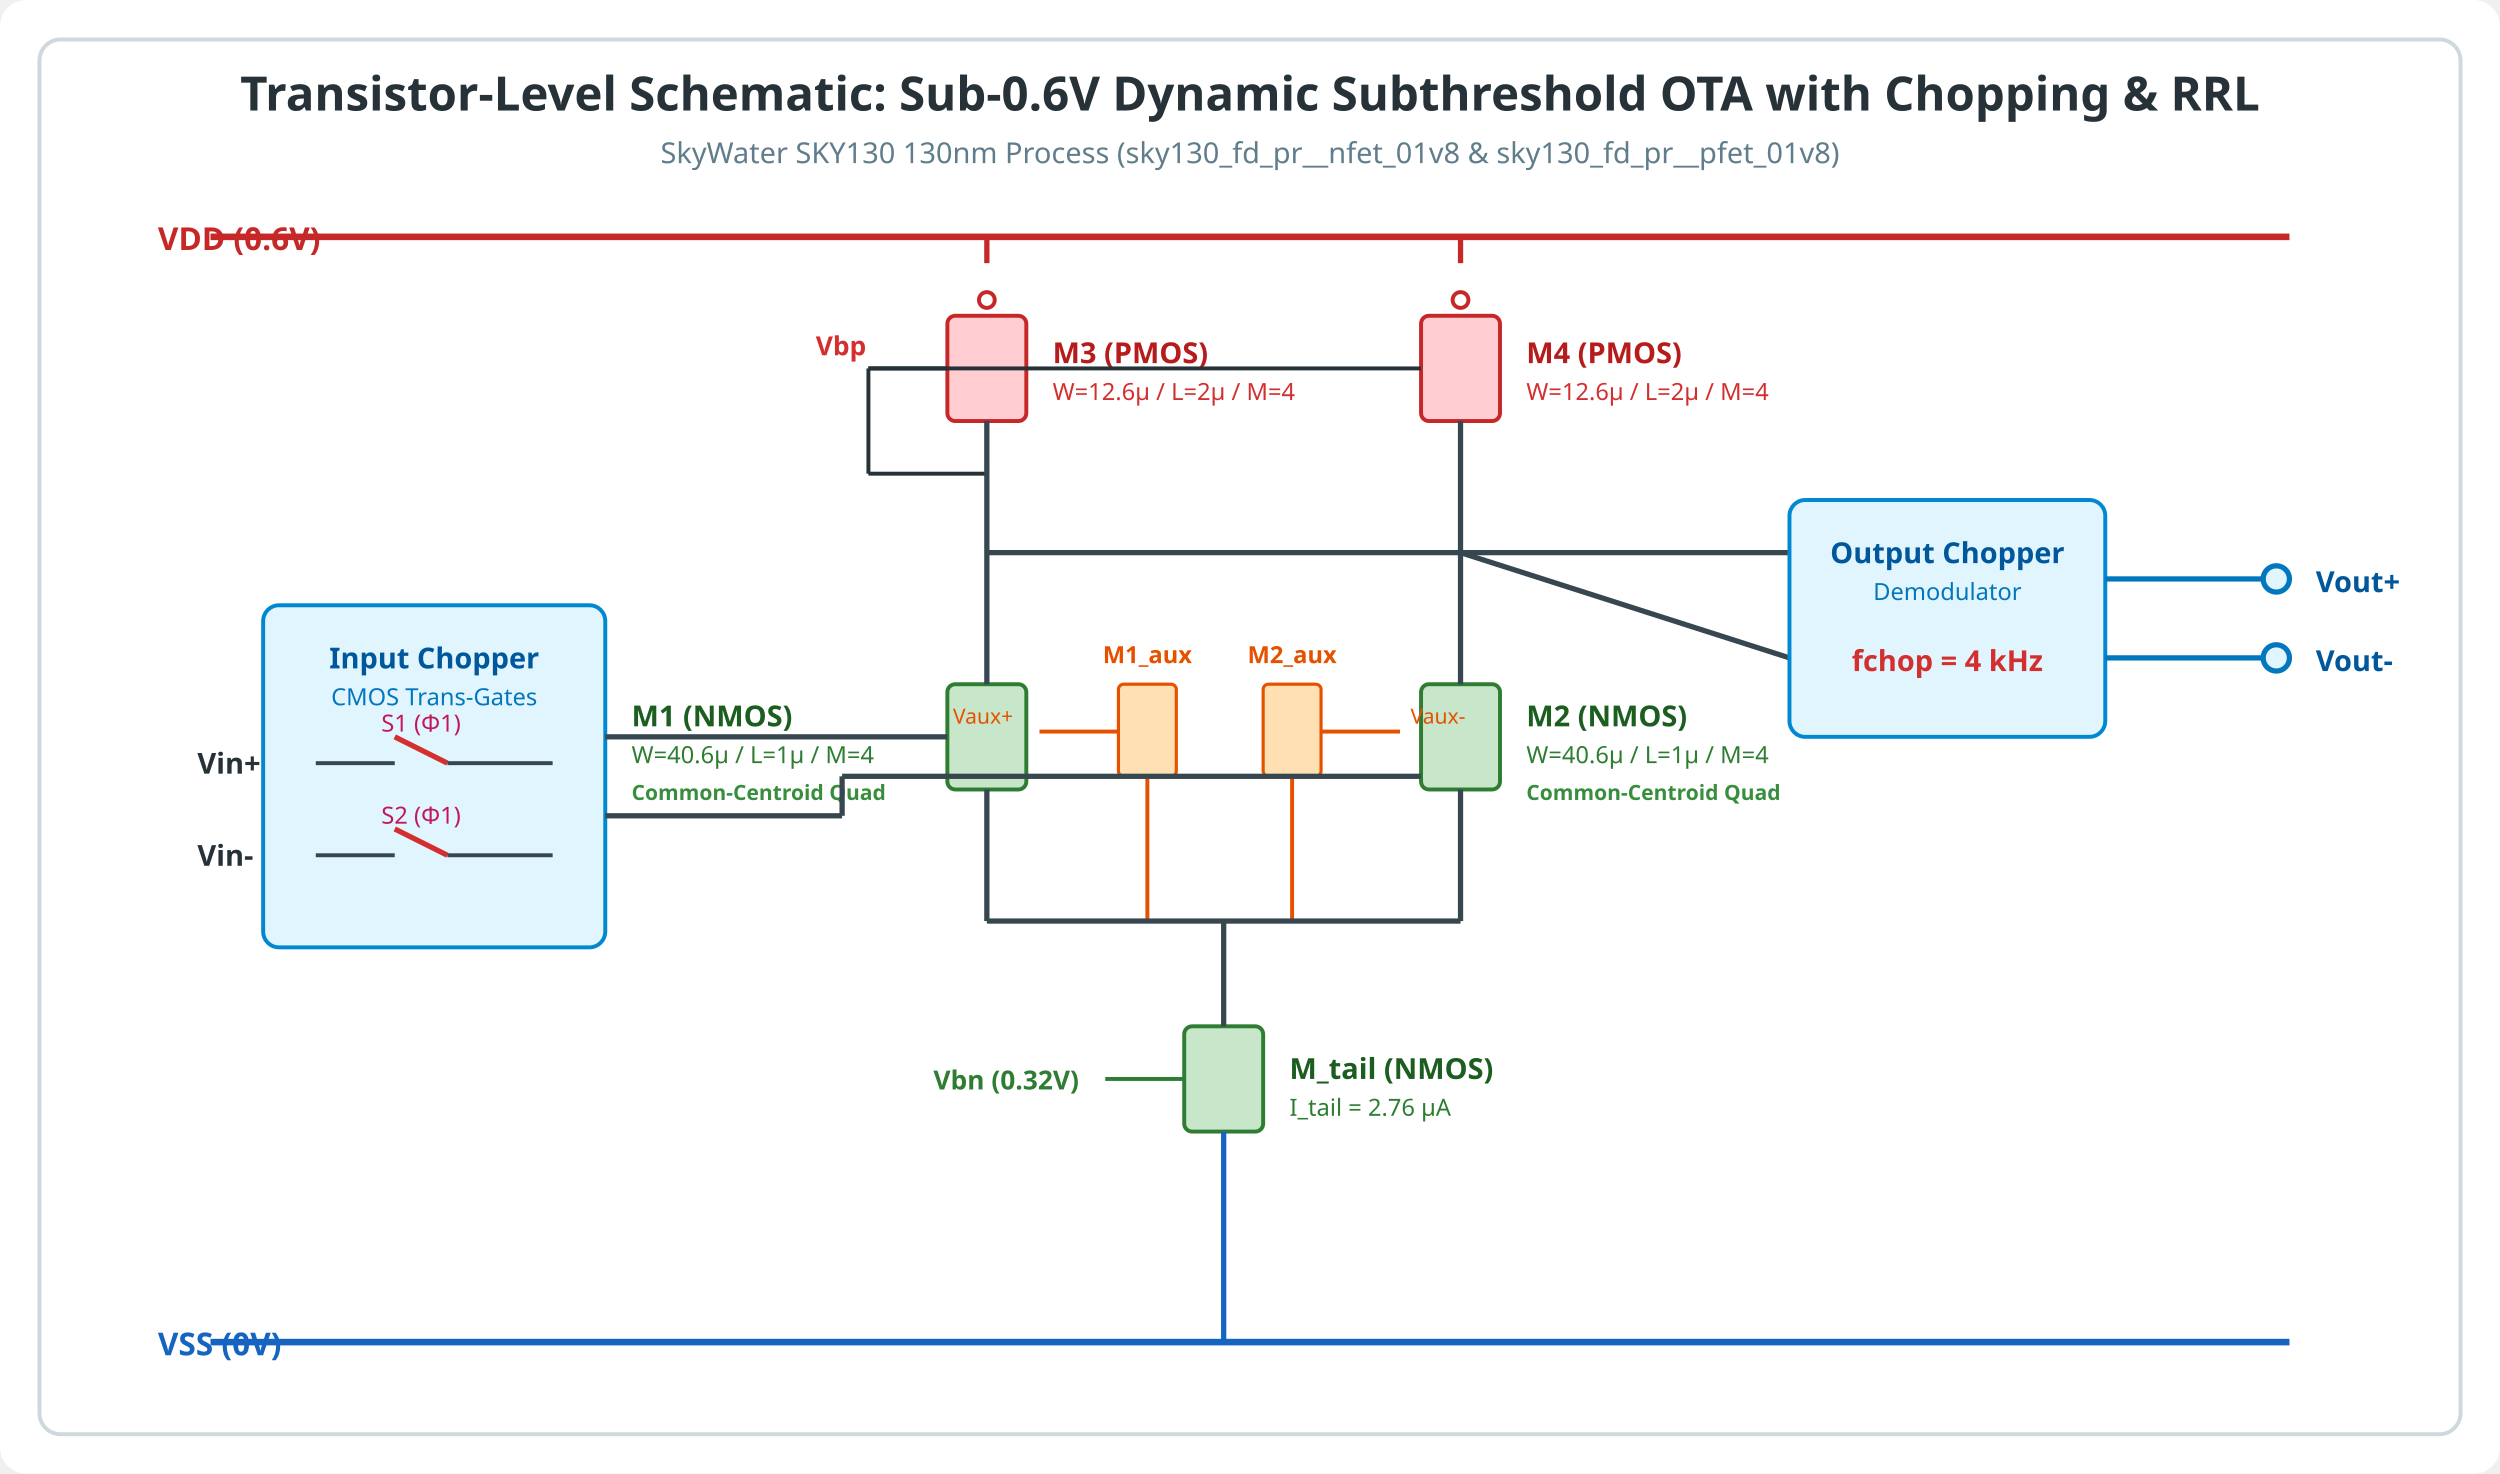
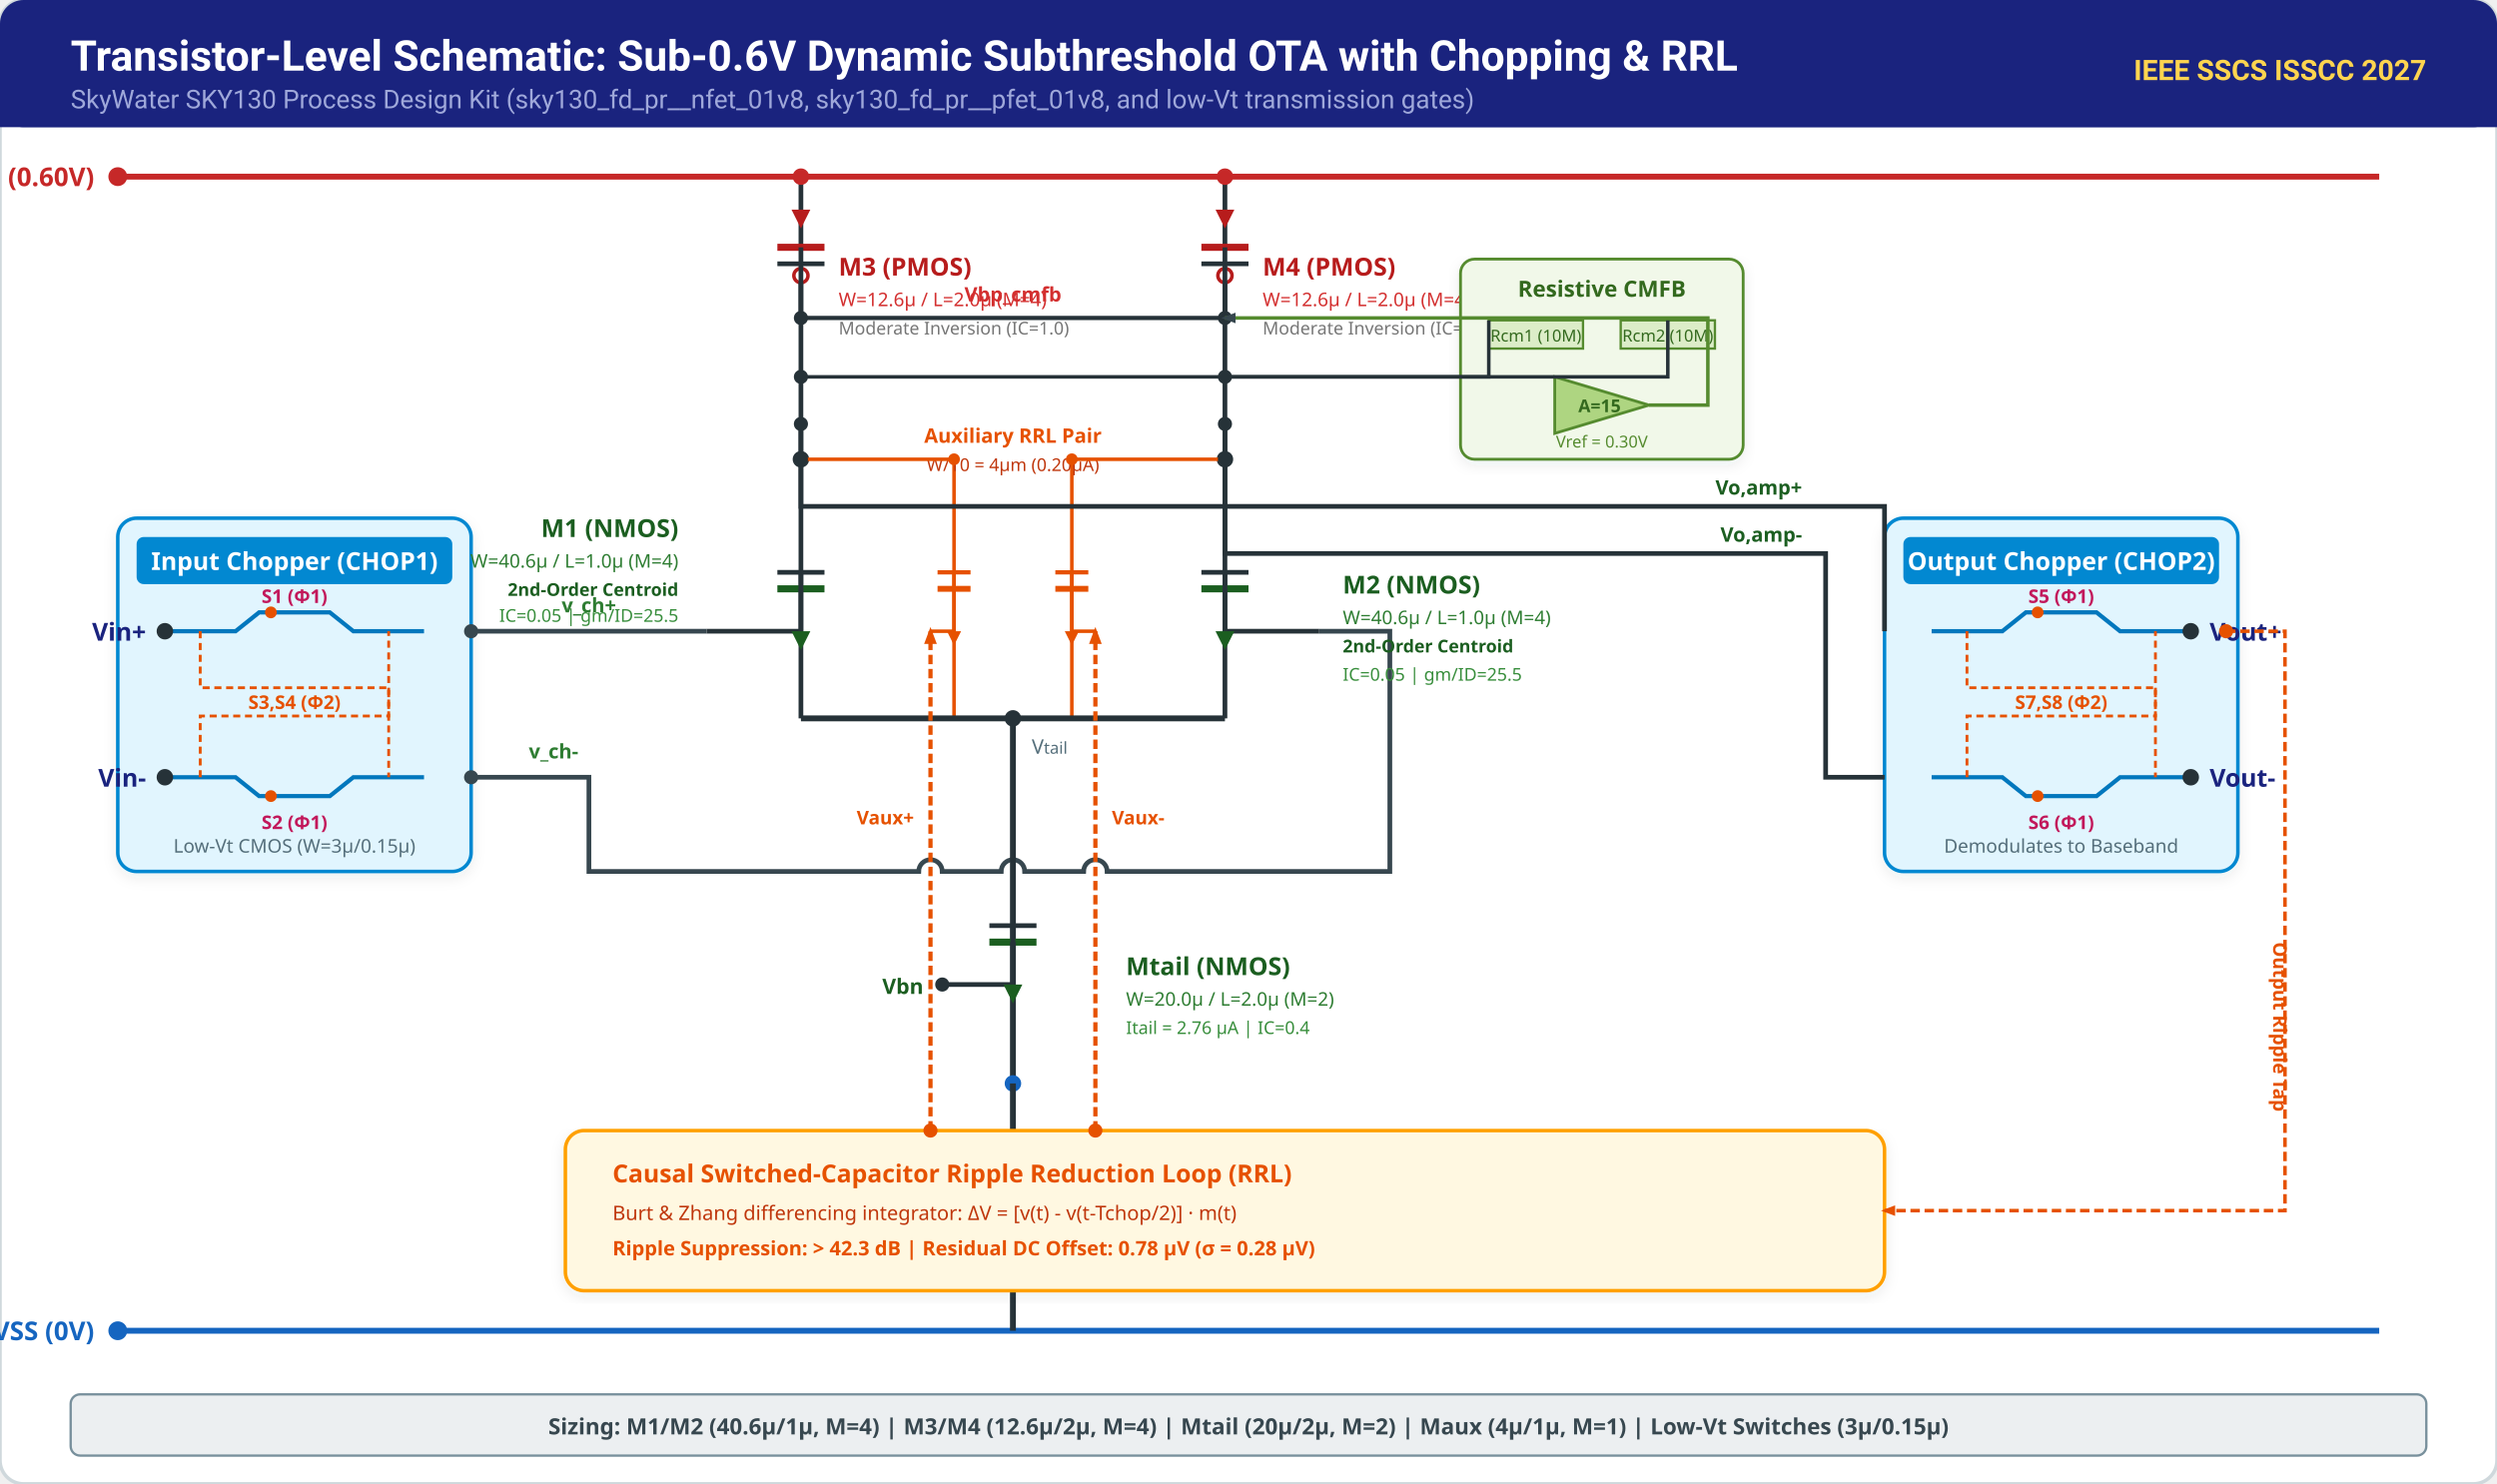
- <svg xmlns="http://www.w3.org/2000/svg" viewBox="0 0 950 560" width="950" height="560">
+ <svg xmlns="http://www.w3.org/2000/svg" viewBox="0 0 1060 630" width="1060" height="630">
  <defs>
-     <marker id="dot" viewBox="0 0 10 10" refX="5" refY="5" markerWidth="6" markerHeight="6">
-       <circle cx="5" cy="5" r="3" fill="#263238" />
+     <filter id="box_shadow" x="-4%" y="-4%" width="108%" height="112%">
+       <feDropShadow dx="0" dy="2" stdDeviation="3" flood-color="#263238" flood-opacity="0.08" />
+     </filter>
+     <marker id="arr_sm" viewBox="0 0 10 10" refX="6" refY="5" markerWidth="5" markerHeight="5" orient="auto-start-reverse">
+       <path d="M 0 2 L 8 5 L 0 8 z" fill="#37474F" />
+     </marker>
+     <marker id="arr_or" viewBox="0 0 10 10" refX="6" refY="5" markerWidth="5" markerHeight="5" orient="auto-start-reverse">
+       <path d="M 0 2 L 8 5 L 0 8 z" fill="#E65100" />
    </marker>
  </defs>
-   <rect width="950" height="560" fill="#FFFFFF" rx="10" />
-   <rect x="15" y="15" width="920" height="530" fill="none" stroke="#CFD8DC" stroke-width="1.5" rx="8" />
-   <text x="475" y="42" text-anchor="middle" font-family="sans-serif" font-size="18" font-weight="bold" fill="#263238">Transistor-Level Schematic: Sub-0.6V Dynamic Subthreshold OTA with Chopping &amp; RRL</text>
-   <text x="475" y="62" text-anchor="middle" font-family="sans-serif" font-size="11" fill="#607D8B">SkyWater SKY130 130nm Process (sky130_fd_pr__nfet_01v8 &amp; sky130_fd_pr__pfet_01v8)</text>
-   <line x1="80" y1="90" x2="870" y2="90" stroke="#C62828" stroke-width="2.5" />
-   <text x="60" y="95" font-family="sans-serif" font-size="12" font-weight="bold" fill="#C62828">VDD (0.6V)</text>
-   <line x1="80" y1="510" x2="870" y2="510" stroke="#1565C0" stroke-width="2.5" />
-   <text x="60" y="515" font-family="sans-serif" font-size="12" font-weight="bold" fill="#1565C0">VSS (0V)</text>
-   <g transform="translate(100, 230)">
-     <rect x="0" y="0" width="130" height="130" rx="6" fill="#E1F5FE" stroke="#0288D1" stroke-width="1.5" />
-     <text x="65" y="24" text-anchor="middle" font-family="sans-serif" font-size="11" font-weight="bold" fill="#01579B">Input Chopper</text>
-     <text x="65" y="38" text-anchor="middle" font-family="sans-serif" font-size="9" fill="#0277BD">CMOS Trans-Gates</text>
-     <line x1="20" y1="60" x2="50" y2="60" stroke="#37474F" stroke-width="1.5" />
-     <line x1="50" y1="50" x2="70" y2="60" stroke="#D32F2F" stroke-width="2" />
-     <line x1="70" y1="60" x2="110" y2="60" stroke="#37474F" stroke-width="1.5" />
-     <text x="60" y="48" text-anchor="middle" font-family="sans-serif" font-size="9" fill="#C2185B">S1 (Φ1)</text>
-     <line x1="20" y1="95" x2="50" y2="95" stroke="#37474F" stroke-width="1.5" />
-     <line x1="50" y1="85" x2="70" y2="95" stroke="#D32F2F" stroke-width="2" />
-     <line x1="70" y1="95" x2="110" y2="95" stroke="#37474F" stroke-width="1.5" />
-     <text x="60" y="83" text-anchor="middle" font-family="sans-serif" font-size="9" fill="#C2185B">S2 (Φ1)</text>
-     <text x="-25" y="64" font-family="sans-serif" font-size="11" font-weight="bold" fill="#263238">Vin+</text>
-     <text x="-25" y="99" font-family="sans-serif" font-size="11" font-weight="bold" fill="#263238">Vin-</text>
-   </g>
-   <g transform="translate(360, 100)">
-     <rect x="0" y="20" width="30" height="40" rx="3" fill="#FFCDD2" stroke="#C62828" stroke-width="1.5" />
-     <circle cx="15" cy="14" r="3" fill="none" stroke="#C62828" stroke-width="1.5" />
-     <text x="40" y="38" font-family="sans-serif" font-size="11" font-weight="bold" fill="#B71C1C">M3 (PMOS)</text>
-     <text x="40" y="52" font-family="sans-serif" font-size="9" fill="#D32F2F">W=12.6µ / L=2µ / M=4</text>
-     <line x1="15" y1="0" x2="15" y2="-10" stroke="#C62828" stroke-width="2" />
-   </g>
-   <g transform="translate(540, 100)">
-     <rect x="0" y="20" width="30" height="40" rx="3" fill="#FFCDD2" stroke="#C62828" stroke-width="1.5" />
-     <circle cx="15" cy="14" r="3" fill="none" stroke="#C62828" stroke-width="1.5" />
-     <text x="40" y="38" font-family="sans-serif" font-size="11" font-weight="bold" fill="#B71C1C">M4 (PMOS)</text>
-     <text x="40" y="52" font-family="sans-serif" font-size="9" fill="#D32F2F">W=12.6µ / L=2µ / M=4</text>
-     <line x1="15" y1="0" x2="15" y2="-10" stroke="#C62828" stroke-width="2" />
-   </g>
-   <line x1="330" y1="140" x2="360" y2="140" stroke="#263238" stroke-width="1.5" />
-   <line x1="375" y1="160" x2="375" y2="180" stroke="#263238" stroke-width="1.5" />
-   <line x1="375" y1="180" x2="330" y2="180" stroke="#263238" stroke-width="1.5" />
-   <line x1="330" y1="180" x2="330" y2="140" stroke="#263238" stroke-width="1.5" />
-   <line x1="330" y1="140" x2="540" y2="140" stroke="#263238" stroke-width="1.5" />
-   <text x="310" y="135" font-family="sans-serif" font-size="10" font-weight="bold" fill="#D32F2F">Vbp</text>
-   <g transform="translate(360, 260)">
-     <rect x="0" y="0" width="30" height="40" rx="3" fill="#C8E6C9" stroke="#2E7D32" stroke-width="1.5" />
-     <text x="-120" y="16" font-family="sans-serif" font-size="11" font-weight="bold" fill="#1B5E20">M1 (NMOS)</text>
-     <text x="-120" y="30" font-family="sans-serif" font-size="9" fill="#2E7D32">W=40.6µ / L=1µ / M=4</text>
-     <text x="-120" y="44" font-family="sans-serif" font-size="8" font-weight="bold" fill="#388E3C">Common-Centroid Quad</text>
-   </g>
-   <g transform="translate(540, 260)">
-     <rect x="0" y="0" width="30" height="40" rx="3" fill="#C8E6C9" stroke="#2E7D32" stroke-width="1.5" />
-     <text x="40" y="16" font-family="sans-serif" font-size="11" font-weight="bold" fill="#1B5E20">M2 (NMOS)</text>
-     <text x="40" y="30" font-family="sans-serif" font-size="9" fill="#2E7D32">W=40.6µ / L=1µ / M=4</text>
-     <text x="40" y="44" font-family="sans-serif" font-size="8" font-weight="bold" fill="#388E3C">Common-Centroid Quad</text>
-   </g>
-   <g transform="translate(425, 260)">
-     <rect x="0" y="0" width="22" height="35" rx="2" fill="#FFE0B2" stroke="#E65100" stroke-width="1.2" />
-     <text x="11" y="-8" text-anchor="middle" font-family="sans-serif" font-size="9" font-weight="bold" fill="#E65100">M1_aux</text>
-     <line x1="-30" y1="18" x2="0" y2="18" stroke="#E65100" stroke-width="1.5" />
-     <text x="-40" y="15" text-anchor="end" font-family="sans-serif" font-size="8" fill="#E65100">Vaux+</text>
-   </g>
-   <g transform="translate(480, 260)">
-     <rect x="0" y="0" width="22" height="35" rx="2" fill="#FFE0B2" stroke="#E65100" stroke-width="1.2" />
-     <text x="11" y="-8" text-anchor="middle" font-family="sans-serif" font-size="9" font-weight="bold" fill="#E65100">M2_aux</text>
-     <line x1="22" y1="18" x2="52" y2="18" stroke="#E65100" stroke-width="1.5" />
-     <text x="56" y="15" font-family="sans-serif" font-size="8" fill="#E65100">Vaux-</text>
-   </g>
-   <line x1="375" y1="300" x2="375" y2="350" stroke="#37474F" stroke-width="2" />
-   <line x1="555" y1="300" x2="555" y2="350" stroke="#37474F" stroke-width="2" />
-   <line x1="436" y1="295" x2="436" y2="350" stroke="#E65100" stroke-width="1.5" />
-   <line x1="491" y1="295" x2="491" y2="350" stroke="#E65100" stroke-width="1.5" />
-   <line x1="375" y1="350" x2="555" y2="350" stroke="#37474F" stroke-width="2" />
-   <g transform="translate(450, 390)">
-     <rect x="0" y="0" width="30" height="40" rx="3" fill="#C8E6C9" stroke="#2E7D32" stroke-width="1.5" />
-     <text x="40" y="20" font-family="sans-serif" font-size="11" font-weight="bold" fill="#1B5E20">M_tail (NMOS)</text>
-     <text x="40" y="34" font-family="sans-serif" font-size="9" fill="#2E7D32">I_tail = 2.76 µA</text>
-     <line x1="15" y1="-40" x2="15" y2="0" stroke="#37474F" stroke-width="2" />
-     <line x1="15" y1="40" x2="15" y2="120" stroke="#1565C0" stroke-width="2" />
-     <line x1="-30" y1="20" x2="0" y2="20" stroke="#2E7D32" stroke-width="1.5" />
-     <text x="-40" y="24" text-anchor="end" font-family="sans-serif" font-size="10" font-weight="bold" fill="#2E7D32">Vbn (0.32V)</text>
-   </g>
-   <line x1="375" y1="160" x2="375" y2="260" stroke="#37474F" stroke-width="2" />
-   <line x1="555" y1="160" x2="555" y2="260" stroke="#37474F" stroke-width="2" />
-   <line x1="375" y1="210" x2="680" y2="210" stroke="#37474F" stroke-width="2" />
-   <line x1="555" y1="210" x2="680" y2="250" stroke="#37474F" stroke-width="2" />
-   <g transform="translate(680, 190)">
-     <rect x="0" y="0" width="120" height="90" rx="6" fill="#E1F5FE" stroke="#0288D1" stroke-width="1.5" />
-     <text x="60" y="24" text-anchor="middle" font-family="sans-serif" font-size="11" font-weight="bold" fill="#01579B">Output Chopper</text>
-     <text x="60" y="38" text-anchor="middle" font-family="sans-serif" font-size="9" fill="#0277BD">Demodulator</text>
-     <text x="60" y="65" text-anchor="middle" font-family="sans-serif" font-size="11" font-weight="bold" fill="#D32F2F">fchop = 4 kHz</text>
-   </g>
-   <line x1="800" y1="220" x2="860" y2="220" stroke="#0277BD" stroke-width="2" />
-   <line x1="800" y1="250" x2="860" y2="250" stroke="#0277BD" stroke-width="2" />
-   <circle cx="865" cy="220" r="5" fill="#E1F5FE" stroke="#0277BD" stroke-width="2" />
-   <circle cx="865" cy="250" r="5" fill="#E1F5FE" stroke="#0277BD" stroke-width="2" />
-   <text x="880" y="225" font-family="sans-serif" font-size="11" font-weight="bold" fill="#01579B">Vout+</text>
-   <text x="880" y="255" font-family="sans-serif" font-size="11" font-weight="bold" fill="#01579B">Vout-</text>
-   <line x1="230" y1="280" x2="360" y2="280" stroke="#37474F" stroke-width="2" />
-   <line x1="230" y1="310" x2="320" y2="310" stroke="#37474F" stroke-width="2" />
-   <line x1="320" y1="310" x2="320" y2="295" stroke="#37474F" stroke-width="2" />
-   <line x1="320" y1="295" x2="540" y2="295" stroke="#37474F" stroke-width="2" />
+   <rect width="1060" height="630" fill="#FFFFFF" rx="10" stroke="#CFD8DC" stroke-width="1.5" />
+   <rect x="0" y="0" width="1060" height="54" fill="#1A237E" rx="10" />
+   <rect x="0" y="42" width="1060" height="12" fill="#1A237E" />
+   <text x="30" y="30" font-family="'Segoe UI', -apple-system, Roboto, Helvetica, Arial, sans-serif" font-size="18" font-weight="bold" fill="#FFFFFF">Transistor-Level Schematic: Sub-0.6V Dynamic Subthreshold OTA with Chopping &amp; RRL</text>
+   <text x="30" y="46" font-family="'Segoe UI', -apple-system, Roboto, Helvetica, Arial, sans-serif" font-size="11" fill="#9FA8DA">SkyWater SKY130 Process Design Kit (sky130_fd_pr__nfet_01v8, sky130_fd_pr__pfet_01v8, and low-Vt transmission gates)</text>
+   <text x="1030" y="34" text-anchor="end" font-family="'Segoe UI', -apple-system, Roboto, Helvetica, Arial, sans-serif" font-size="12" font-weight="bold" fill="#FFD54F">IEEE SSCS ISSCC 2027</text>
+   <line x1="50" y1="75" x2="1010" y2="75" stroke="#C62828" stroke-width="2.5" />
+   <circle cx="50" cy="75" r="4" fill="#C62828" />
+   <text x="40" y="79" text-anchor="end" font-family="sans-serif" font-size="11" font-weight="bold" fill="#C62828">VDD (0.60V)</text>
+   <line x1="50" y1="565" x2="1010" y2="565" stroke="#1565C0" stroke-width="2.5" />
+   <circle cx="50" cy="565" r="4" fill="#1565C0" />
+   <text x="40" y="569" text-anchor="end" font-family="sans-serif" font-size="11" font-weight="bold" fill="#1565C0">VSS (0V)</text>
+   <g transform="translate(50, 220)">
+     <rect x="0" y="0" width="150" height="150" rx="8" fill="#E1F5FE" stroke="#0288D1" stroke-width="1.5" filter="url(#box_shadow)" />
+     <rect x="8" y="8" width="134" height="20" rx="3" fill="#0288D1" />
+     <text x="75" y="22" text-anchor="middle" font-family="sans-serif" font-size="10.5" font-weight="bold" fill="#FFFFFF">Input Chopper (CHOP1)</text>
+     <path d="M 20 48 L 50 48 L 60 40 L 90 40 L 100 48 L 130 48" fill="none" stroke="#0277BD" stroke-width="1.8" />
+     <circle cx="65" cy="40" r="2.5" fill="#E65100" />
+     <text x="75" y="36" text-anchor="middle" font-family="sans-serif" font-size="8" font-weight="bold" fill="#C2185B">S1 (Φ1)</text>
+     <path d="M 20 110 L 50 110 L 60 118 L 90 118 L 100 110 L 130 110" fill="none" stroke="#0277BD" stroke-width="1.8" />
+     <circle cx="65" cy="118" r="2.5" fill="#E65100" />
+     <text x="75" y="132" text-anchor="middle" font-family="sans-serif" font-size="8" font-weight="bold" fill="#C2185B">S2 (Φ1)</text>
+     <path d="M 35 48 L 35 72 L 115 72 L 115 110" fill="none" stroke="#E65100" stroke-width="1.2" stroke-dasharray="3,2" />
+     <path d="M 35 110 L 35 84 L 115 84 L 115 48" fill="none" stroke="#E65100" stroke-width="1.2" stroke-dasharray="3,2" />
+     <text x="75" y="81" text-anchor="middle" font-family="sans-serif" font-size="8" font-weight="bold" fill="#E65100">S3,S4 (Φ2)</text>
+     <circle cx="20" cy="48" r="3.5" fill="#263238" />
+     <circle cx="20" cy="110" r="3.5" fill="#263238" />
+     <text x="12" y="52" text-anchor="end" font-family="sans-serif" font-size="10.5" font-weight="bold" fill="#1A237E">Vin+</text>
+     <text x="12" y="114" text-anchor="end" font-family="sans-serif" font-size="10.5" font-weight="bold" fill="#1A237E">Vin-</text>
+     <text x="75" y="142" text-anchor="middle" font-family="sans-serif" font-size="8" fill="#546E7A">Low-Vt CMOS (W=3µ/0.15µ)</text>
+   </g>
+   <line x1="200" y1="268" x2="300" y2="268" stroke="#37474F" stroke-width="2" />
+   <circle cx="200" cy="268" r="3" fill="#37474F" />
+   <text x="250" y="260" text-anchor="middle" font-family="sans-serif" font-size="8.5" font-weight="bold" fill="#2E7D32">v_ch+</text>
+   <path d="M 200 330 L 250 330 L 250 370 L 390 370 A 5 5 0 0 1 400 370 L 425 370 A 5 5 0 0 1 435 370 L 460 370 A 5 5 0 0 1 470 370 L 590 370 L 590 268 L 560 268" fill="none" stroke="#37474F" stroke-width="2" />
+   <circle cx="200" cy="330" r="3" fill="#37474F" />
+   <text x="235" y="322" text-anchor="middle" font-family="sans-serif" font-size="8.5" font-weight="bold" fill="#2E7D32">v_ch-</text>
+   <g transform="translate(300, 95)">
+     <line x1="40" y1="-20" x2="40" y2="10" stroke="#263238" stroke-width="2" />
+     <circle cx="40" cy="-20" r="3.5" fill="#C62828" />
+     <polygon points="40,2 36,-6 44,-6" fill="#B71C1C" />
+     <line x1="30" y1="10" x2="50" y2="10" stroke="#B71C1C" stroke-width="3" />
+     <line x1="30" y1="17" x2="50" y2="17" stroke="#263238" stroke-width="2" />
+     <circle cx="40" cy="22" r="3" fill="#FFFFFF" stroke="#B71C1C" stroke-width="1.5" />
+     <line x1="40" y1="25" x2="40" y2="40" stroke="#263238" stroke-width="2" />
+     <line x1="40" y1="10" x2="40" y2="65" stroke="#263238" stroke-width="2" />
+     <text x="56" y="22" font-family="sans-serif" font-size="10.5" font-weight="bold" fill="#B71C1C">M3 (PMOS)</text>
+     <text x="56" y="35" font-family="sans-serif" font-size="8" fill="#D32F2F">W=12.6µ / L=2.0µ (M=4)</text>
+     <text x="56" y="47" font-family="sans-serif" font-size="7.5" fill="#757575">Moderate Inversion (IC=1.0)</text>
+   </g>
+   <g transform="translate(480, 95)">
+     <line x1="40" y1="-20" x2="40" y2="10" stroke="#263238" stroke-width="2" />
+     <circle cx="40" cy="-20" r="3.5" fill="#C62828" />
+     <polygon points="40,2 36,-6 44,-6" fill="#B71C1C" />
+     <line x1="30" y1="10" x2="50" y2="10" stroke="#B71C1C" stroke-width="3" />
+     <line x1="30" y1="17" x2="50" y2="17" stroke="#263238" stroke-width="2" />
+     <circle cx="40" cy="22" r="3" fill="#FFFFFF" stroke="#B71C1C" stroke-width="1.5" />
+     <line x1="40" y1="25" x2="40" y2="40" stroke="#263238" stroke-width="2" />
+     <line x1="40" y1="10" x2="40" y2="65" stroke="#263238" stroke-width="2" />
+     <text x="56" y="22" font-family="sans-serif" font-size="10.5" font-weight="bold" fill="#B71C1C">M4 (PMOS)</text>
+     <text x="56" y="35" font-family="sans-serif" font-size="8" fill="#D32F2F">W=12.6µ / L=2.0µ (M=4)</text>
+     <text x="56" y="47" font-family="sans-serif" font-size="7.5" fill="#757575">Moderate Inversion (IC=1.0)</text>
+   </g>
+   <line x1="340" y1="135" x2="520" y2="135" stroke="#263238" stroke-width="1.8" />
+   <circle cx="340" cy="135" r="3" fill="#263238" />
+   <circle cx="520" cy="135" r="3" fill="#263238" />
+   <text x="430" y="128" text-anchor="middle" font-family="sans-serif" font-size="8.5" font-weight="bold" fill="#D32F2F">Vbp_cmfb</text>
+   <g transform="translate(300, 240)">
+     <line x1="40" y1="-80" x2="40" y2="10" stroke="#263238" stroke-width="2" />
+     <circle cx="40" cy="-45" r="3.5" fill="#263238" />
+     <line x1="30" y1="10" x2="50" y2="10" stroke="#1B5E20" stroke-width="3" />
+     <line x1="30" y1="3" x2="50" y2="3" stroke="#263238" stroke-width="2" />
+     <line x1="40" y1="3" x2="40" y2="28" stroke="#263238" stroke-width="2" />
+     <line x1="0" y1="28" x2="40" y2="28" stroke="#263238" stroke-width="2" />
+     <line x1="40" y1="10" x2="40" y2="65" stroke="#263238" stroke-width="2" />
+     <polygon points="40,36 36,28 44,28" fill="#1B5E20" />
+     <text x="-12" y="-12" text-anchor="end" font-family="sans-serif" font-size="10.5" font-weight="bold" fill="#1B5E20">M1 (NMOS)</text>
+     <text x="-12" y="1" text-anchor="end" font-family="sans-serif" font-size="8" fill="#2E7D32">W=40.6µ / L=1.0µ (M=4)</text>
+     <text x="-12" y="13" text-anchor="end" font-family="sans-serif" font-size="7.5" font-weight="bold" fill="#1B5E20">2nd-Order Centroid</text>
+     <text x="-12" y="24" text-anchor="end" font-family="sans-serif" font-size="7.5" fill="#388E3C">IC=0.05 | gm/ID=25.5</text>
+   </g>
+   <g transform="translate(480, 240)">
+     <line x1="40" y1="-80" x2="40" y2="10" stroke="#263238" stroke-width="2" />
+     <circle cx="40" cy="-45" r="3.5" fill="#263238" />
+     <line x1="30" y1="10" x2="50" y2="10" stroke="#1B5E20" stroke-width="3" />
+     <line x1="30" y1="3" x2="50" y2="3" stroke="#263238" stroke-width="2" />
+     <line x1="40" y1="3" x2="40" y2="28" stroke="#263238" stroke-width="2" />
+     <line x1="40" y1="28" x2="80" y2="28" stroke="#263238" stroke-width="2" />
+     <line x1="40" y1="10" x2="40" y2="65" stroke="#263238" stroke-width="2" />
+     <polygon points="40,36 36,28 44,28" fill="#1B5E20" />
+     <text x="90" y="12" font-family="sans-serif" font-size="10.5" font-weight="bold" fill="#1B5E20">M2 (NMOS)</text>
+     <text x="90" y="25" font-family="sans-serif" font-size="8" fill="#2E7D32">W=40.6µ / L=1.0µ (M=4)</text>
+     <text x="90" y="37" font-family="sans-serif" font-size="7.5" font-weight="bold" fill="#1B5E20">2nd-Order Centroid</text>
+     <text x="90" y="49" font-family="sans-serif" font-size="7.5" fill="#388E3C">IC=0.05 | gm/ID=25.5</text>
+   </g>
+   <g transform="translate(390, 240)">
+     <line x1="15" y1="-45" x2="15" y2="10" stroke="#E65100" stroke-width="1.5" />
+     <line x1="8" y1="10" x2="22" y2="10" stroke="#E65100" stroke-width="2.5" />
+     <line x1="8" y1="3" x2="22" y2="3" stroke="#E65100" stroke-width="1.8" />
+     <line x1="15" y1="3" x2="15" y2="28" stroke="#E65100" stroke-width="1.5" />
+     <line x1="5" y1="28" x2="15" y2="28" stroke="#E65100" stroke-width="1.5" />
+     <line x1="15" y1="10" x2="15" y2="65" stroke="#E65100" stroke-width="1.5" />
+     <polygon points="15,34 12,28 18,28" fill="#E65100" />
+     <line x1="65" y1="-45" x2="65" y2="10" stroke="#E65100" stroke-width="1.5" />
+     <line x1="58" y1="10" x2="72" y2="10" stroke="#E65100" stroke-width="2.5" />
+     <line x1="58" y1="3" x2="72" y2="3" stroke="#E65100" stroke-width="1.8" />
+     <line x1="65" y1="3" x2="65" y2="28" stroke="#E65100" stroke-width="1.5" />
+     <line x1="65" y1="28" x2="75" y2="28" stroke="#E65100" stroke-width="1.5" />
+     <line x1="65" y1="10" x2="65" y2="65" stroke="#E65100" stroke-width="1.5" />
+     <polygon points="65,34 62,28 68,28" fill="#E65100" />
+     <text x="40" y="-52" text-anchor="middle" font-family="sans-serif" font-size="8.5" font-weight="bold" fill="#E65100">Auxiliary RRL Pair</text>
+     <text x="40" y="-40" text-anchor="middle" font-family="sans-serif" font-size="7.5" fill="#BF360C">W/10 = 4µm (0.20µA)</text>
+   </g>
+   <line x1="340" y1="195" x2="405" y2="195" stroke="#E65100" stroke-width="1.5" />
+   <circle cx="340" cy="195" r="3" fill="#263238" />
+   <circle cx="405" cy="195" r="2.5" fill="#E65100" />
+   <line x1="520" y1="195" x2="455" y2="195" stroke="#E65100" stroke-width="1.5" />
+   <circle cx="520" cy="195" r="3" fill="#263238" />
+   <circle cx="455" cy="195" r="2.5" fill="#E65100" />
+   <line x1="340" y1="305" x2="520" y2="305" stroke="#263238" stroke-width="2.5" />
+   <circle cx="430" cy="305" r="3.5" fill="#263238" />
+   <text x="438" y="320" font-family="sans-serif" font-size="8.5" fill="#546E7A">V<tspan font-size="7">tail</tspan>
+   </text>
+   <g transform="translate(390, 390)">
+     <line x1="40" y1="-85" x2="40" y2="10" stroke="#263238" stroke-width="2.5" />
+     <line x1="30" y1="10" x2="50" y2="10" stroke="#1B5E20" stroke-width="3" />
+     <line x1="30" y1="3" x2="50" y2="3" stroke="#263238" stroke-width="2" />
+     <line x1="40" y1="3" x2="40" y2="28" stroke="#263238" stroke-width="2" />
+     <line x1="10" y1="28" x2="40" y2="28" stroke="#263238" stroke-width="2" />
+     <line x1="40" y1="10" x2="40" y2="70" stroke="#263238" stroke-width="2.5" />
+     <polygon points="40,36 36,28 44,28" fill="#1B5E20" />
+     <circle cx="40" cy="70" r="3.5" fill="#1565C0" />
+     <text x="88" y="24" font-family="sans-serif" font-size="10.5" font-weight="bold" fill="#1B5E20">Mtail (NMOS)</text>
+     <text x="88" y="37" font-family="sans-serif" font-size="8" fill="#2E7D32">W=20.0µ / L=2.0µ (M=2)</text>
+     <text x="88" y="49" font-family="sans-serif" font-size="7.5" fill="#388E3C">Itail = 2.76 µA | IC=0.4</text>
+     <circle cx="10" cy="28" r="3" fill="#263238" />
+     <text x="2" y="32" text-anchor="end" font-family="sans-serif" font-size="9" font-weight="bold" fill="#1B5E20">Vbn</text>
+   </g>
+   <line x1="430" y1="460" x2="430" y2="565" stroke="#263238" stroke-width="2.5" />
+   <g transform="translate(620, 110)">
+     <rect x="0" y="0" width="120" height="85" rx="6" fill="#F1F8E9" stroke="#558B2F" stroke-width="1.2" filter="url(#box_shadow)" />
+     <text x="60" y="16" text-anchor="middle" font-family="sans-serif" font-size="9.5" font-weight="bold" fill="#33691E">Resistive CMFB</text>
+     <rect x="12" y="26" width="40" height="12" fill="#DCEDC8" stroke="#558B2F" stroke-width="1" />
+     <text x="32" y="35" text-anchor="middle" font-family="sans-serif" font-size="7" fill="#33691E">Rcm1 (10M)</text>
+     <rect x="68" y="26" width="40" height="12" fill="#DCEDC8" stroke="#558B2F" stroke-width="1" />
+     <text x="88" y="35" text-anchor="middle" font-family="sans-serif" font-size="7" fill="#33691E">Rcm2 (10M)</text>
+     <polygon points="40,50 80,62 40,74" fill="#AED581" stroke="#558B2F" stroke-width="1.2" />
+     <text x="50" y="65" font-family="sans-serif" font-size="7.5" font-weight="bold" fill="#33691E">A=15</text>
+     <text x="60" y="80" text-anchor="middle" font-family="sans-serif" font-size="7" fill="#558B2F">Vref = 0.30V</text>
+   </g>
+   <path d="M 340 160 L 632 160 L 632 136" fill="none" stroke="#263238" stroke-width="1.5" />
+   <circle cx="340" cy="160" r="3" fill="#263238" />
+   <path d="M 520 160 L 708 160 L 708 136" fill="none" stroke="#263238" stroke-width="1.5" />
+   <circle cx="520" cy="160" r="3" fill="#263238" />
+   <path d="M 700 172 L 725 172 L 725 135 L 520 135" fill="none" stroke="#558B2F" stroke-width="1.5" marker-end="url(#arr_sm)" />
+   <g transform="translate(800, 220)">
+     <rect x="0" y="0" width="150" height="150" rx="8" fill="#E1F5FE" stroke="#0288D1" stroke-width="1.5" filter="url(#box_shadow)" />
+     <rect x="8" y="8" width="134" height="20" rx="3" fill="#0288D1" />
+     <text x="75" y="22" text-anchor="middle" font-family="sans-serif" font-size="10.5" font-weight="bold" fill="#FFFFFF">Output Chopper (CHOP2)</text>
+     <path d="M 20 48 L 50 48 L 60 40 L 90 40 L 100 48 L 130 48" fill="none" stroke="#0277BD" stroke-width="1.8" />
+     <circle cx="65" cy="40" r="2.5" fill="#E65100" />
+     <text x="75" y="36" text-anchor="middle" font-family="sans-serif" font-size="8" font-weight="bold" fill="#C2185B">S5 (Φ1)</text>
+     <path d="M 20 110 L 50 110 L 60 118 L 90 118 L 100 110 L 130 110" fill="none" stroke="#0277BD" stroke-width="1.8" />
+     <circle cx="65" cy="118" r="2.5" fill="#E65100" />
+     <text x="75" y="132" text-anchor="middle" font-family="sans-serif" font-size="8" font-weight="bold" fill="#C2185B">S6 (Φ1)</text>
+     <path d="M 35 48 L 35 72 L 115 72 L 115 110" fill="none" stroke="#E65100" stroke-width="1.2" stroke-dasharray="3,2" />
+     <path d="M 35 110 L 35 84 L 115 84 L 115 48" fill="none" stroke="#E65100" stroke-width="1.2" stroke-dasharray="3,2" />
+     <text x="75" y="81" text-anchor="middle" font-family="sans-serif" font-size="8" font-weight="bold" fill="#E65100">S7,S8 (Φ2)</text>
+     <circle cx="130" cy="48" r="3.5" fill="#263238" />
+     <circle cx="130" cy="110" r="3.5" fill="#263238" />
+     <text x="138" y="52" font-family="sans-serif" font-size="10.5" font-weight="bold" fill="#1A237E">Vout+</text>
+     <text x="138" y="114" font-family="sans-serif" font-size="10.5" font-weight="bold" fill="#1A237E">Vout-</text>
+     <text x="75" y="142" text-anchor="middle" font-family="sans-serif" font-size="8" fill="#546E7A">Demodulates to Baseband</text>
+   </g>
+   <path d="M 340 180 L 340 215 L 800 215 L 800 268" fill="none" stroke="#263238" stroke-width="2" />
+   <circle cx="340" cy="180" r="3" fill="#263238" />
+   <text x="765" y="210" text-anchor="end" font-family="sans-serif" font-size="8.5" font-weight="bold" fill="#1B5E20">Vo,amp+</text>
+   <path d="M 520 180 L 520 235 L 775 235 L 775 330 L 800 330" fill="none" stroke="#263238" stroke-width="2" />
+   <circle cx="520" cy="180" r="3" fill="#263238" />
+   <text x="765" y="230" text-anchor="end" font-family="sans-serif" font-size="8.5" font-weight="bold" fill="#1B5E20">Vo,amp-</text>
+   <g transform="translate(240, 480)">
+     <rect x="0" y="0" width="560" height="68" rx="8" fill="#FFF8E1" stroke="#FFA000" stroke-width="1.5" filter="url(#box_shadow)" />
+     <text x="20" y="22" font-family="sans-serif" font-size="10.5" font-weight="bold" fill="#E65100">Causal Switched-Capacitor Ripple Reduction Loop (RRL)</text>
+     <text x="20" y="38" font-family="sans-serif" font-size="8.5" fill="#BF360C">Burt &amp; Zhang differencing integrator: ΔV = [v(t) - v(t-Tchop/2)] · m(t)</text>
+     <text x="20" y="53" font-family="sans-serif" font-size="8.5" font-weight="bold" fill="#E65100">Ripple Suppression: &gt; 42.3 dB | Residual DC Offset: 0.78 µV (σ = 0.28 µV)</text>
+   </g>
+   <path d="M 945 268 L 970 268 L 970 514 L 800 514" fill="none" stroke="#E65100" stroke-width="1.5" stroke-dasharray="4,2" marker-end="url(#arr_or)" />
+   <circle cx="945" cy="268" r="3" fill="#E65100" />
+   <text x="965" y="400" font-family="sans-serif" font-size="8" font-weight="bold" fill="#E65100" transform="rotate(90, 965, 400)">Output Ripple Tap</text>
+   <path d="M 395 480 L 395 268" fill="none" stroke="#E65100" stroke-width="1.8" stroke-dasharray="4,2" marker-end="url(#arr_or)" />
+   <circle cx="395" cy="480" r="3" fill="#E65100" />
+   <text x="388" y="350" text-anchor="end" font-family="sans-serif" font-size="8" font-weight="bold" fill="#E65100">Vaux+</text>
+   <path d="M 465 480 L 465 268" fill="none" stroke="#E65100" stroke-width="1.8" stroke-dasharray="4,2" marker-end="url(#arr_or)" />
+   <circle cx="465" cy="480" r="3" fill="#E65100" />
+   <text x="472" y="350" text-anchor="start" font-family="sans-serif" font-size="8" font-weight="bold" fill="#E65100">Vaux-</text>
+   <g transform="translate(30, 592)">
+     <rect width="1000" height="26" rx="4" fill="#ECEFF1" stroke="#78909C" stroke-width="1" />
+     <text x="500" y="17" text-anchor="middle" font-family="sans-serif" font-size="9.5" font-weight="bold" fill="#37474F">
+       Sizing: M1/M2 (40.6µ/1µ, M=4) | M3/M4 (12.6µ/2µ, M=4) | Mtail (20µ/2µ, M=2) | Maux (4µ/1µ, M=1) | Low-Vt Switches (3µ/0.15µ)
+     </text>
+   </g>
</svg>
